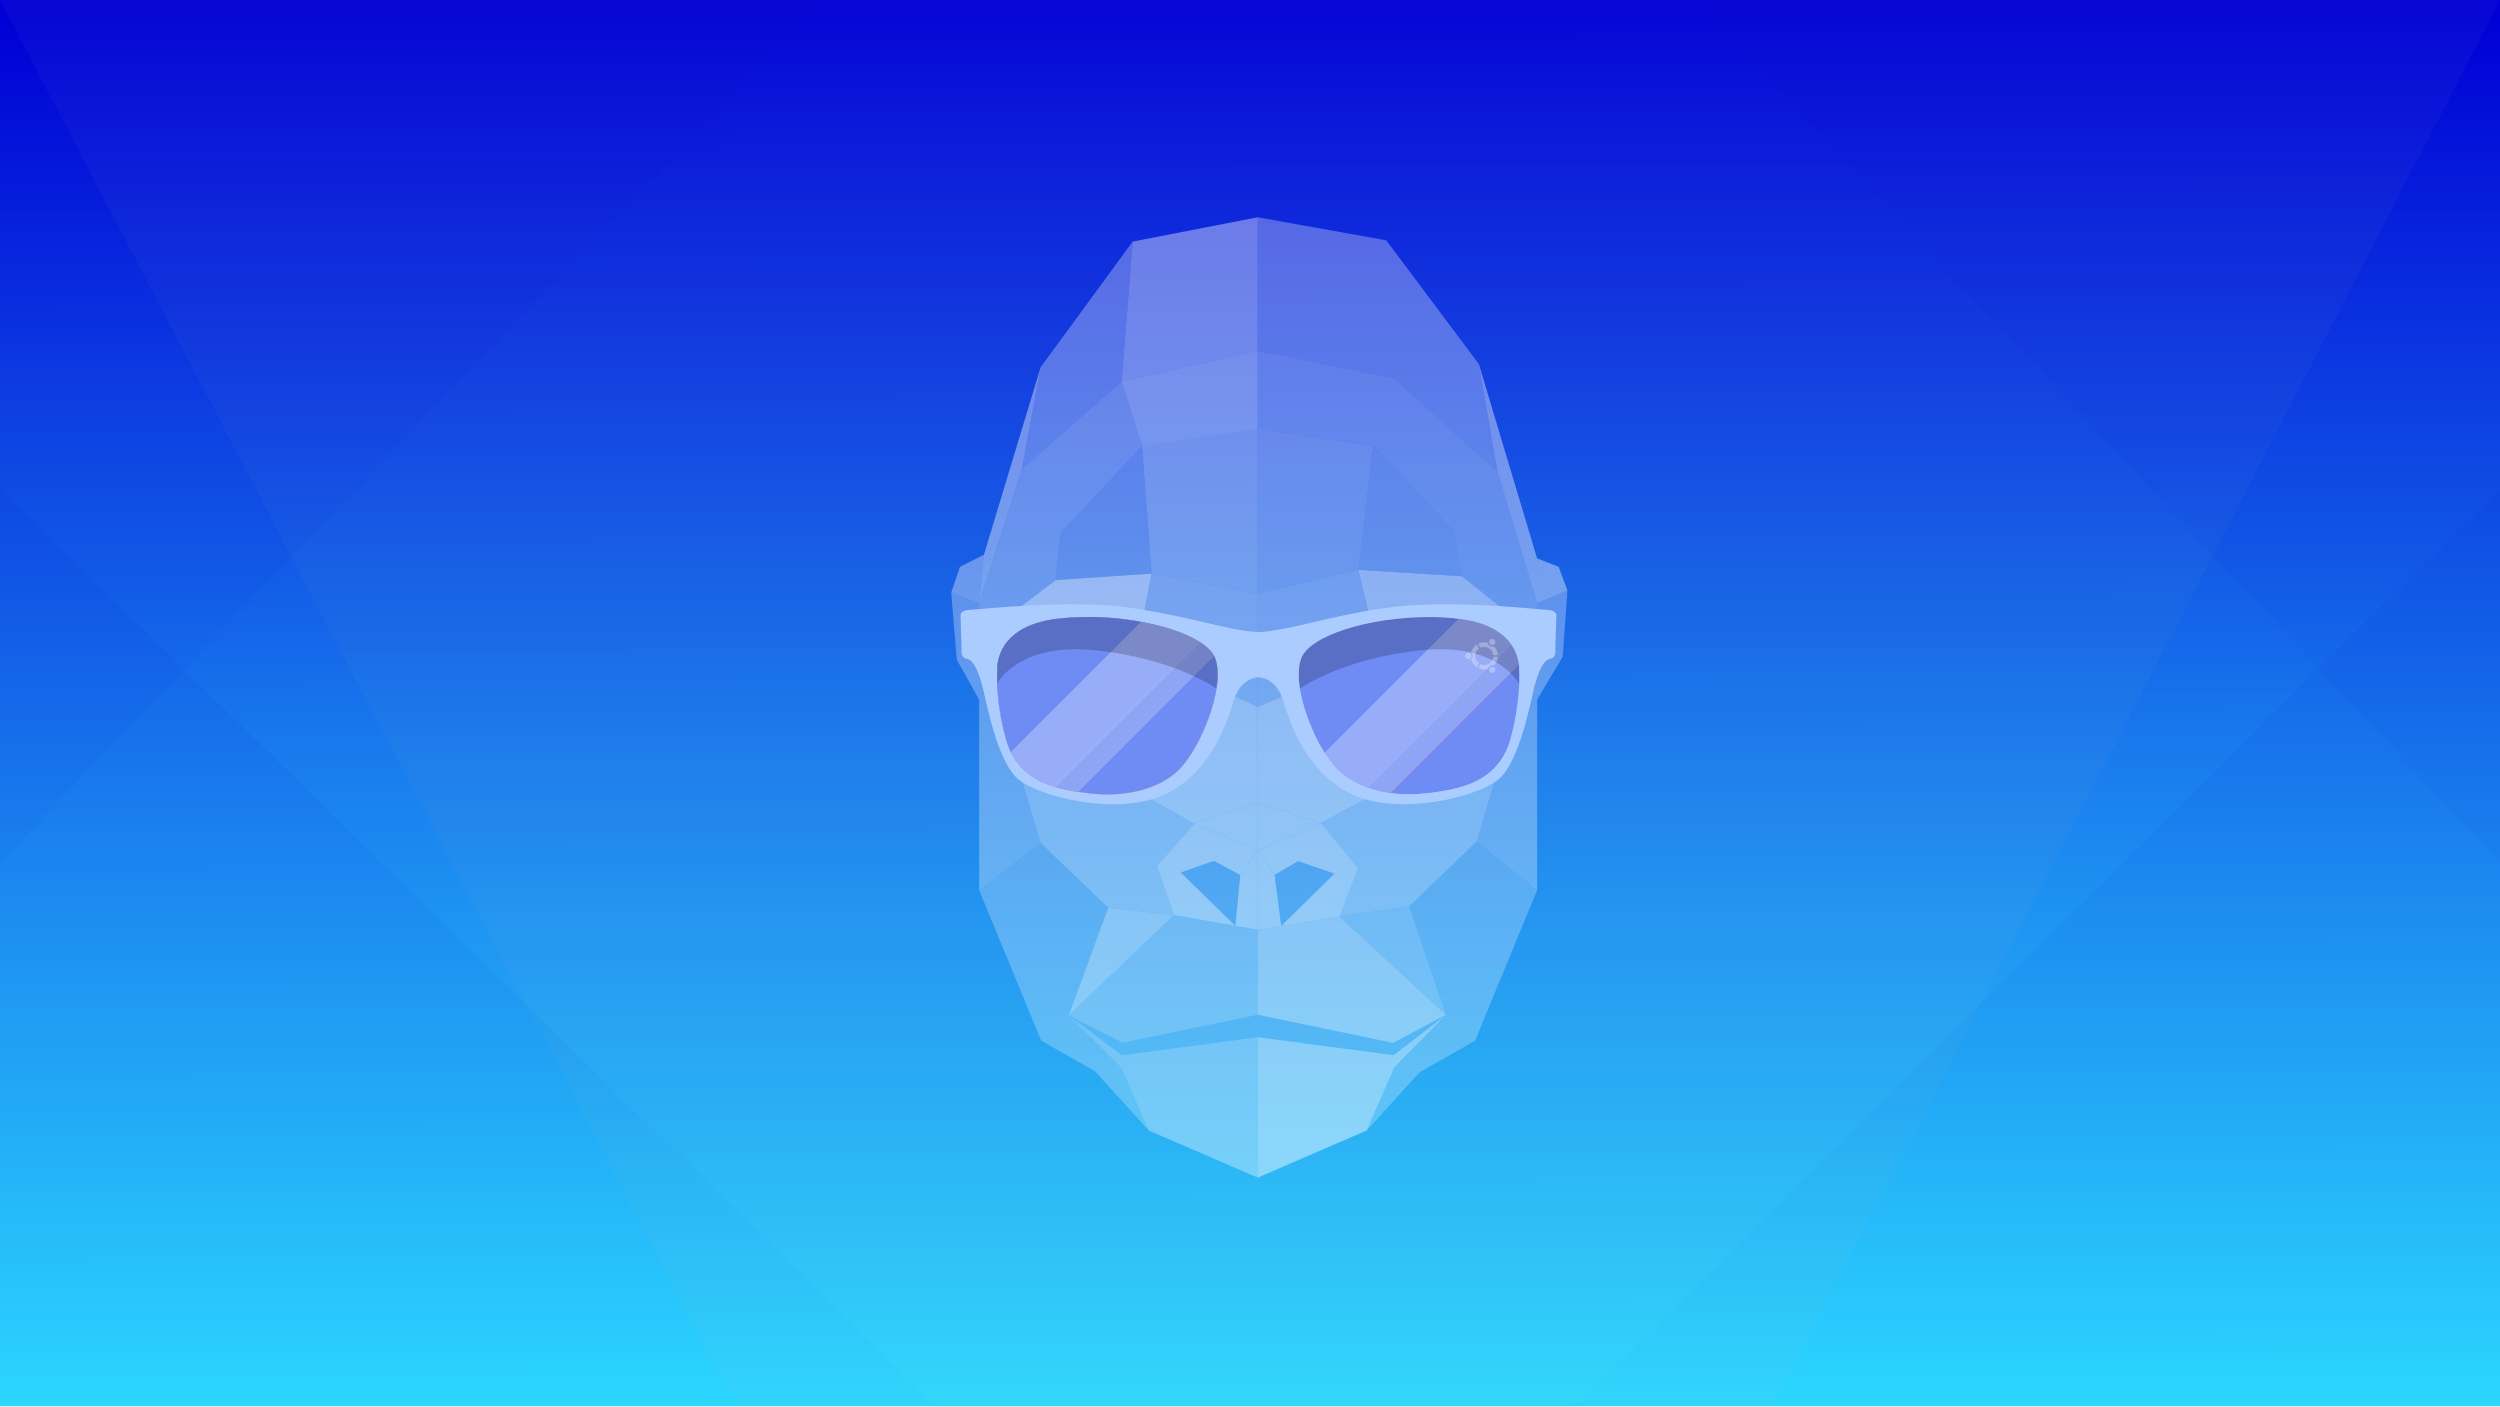
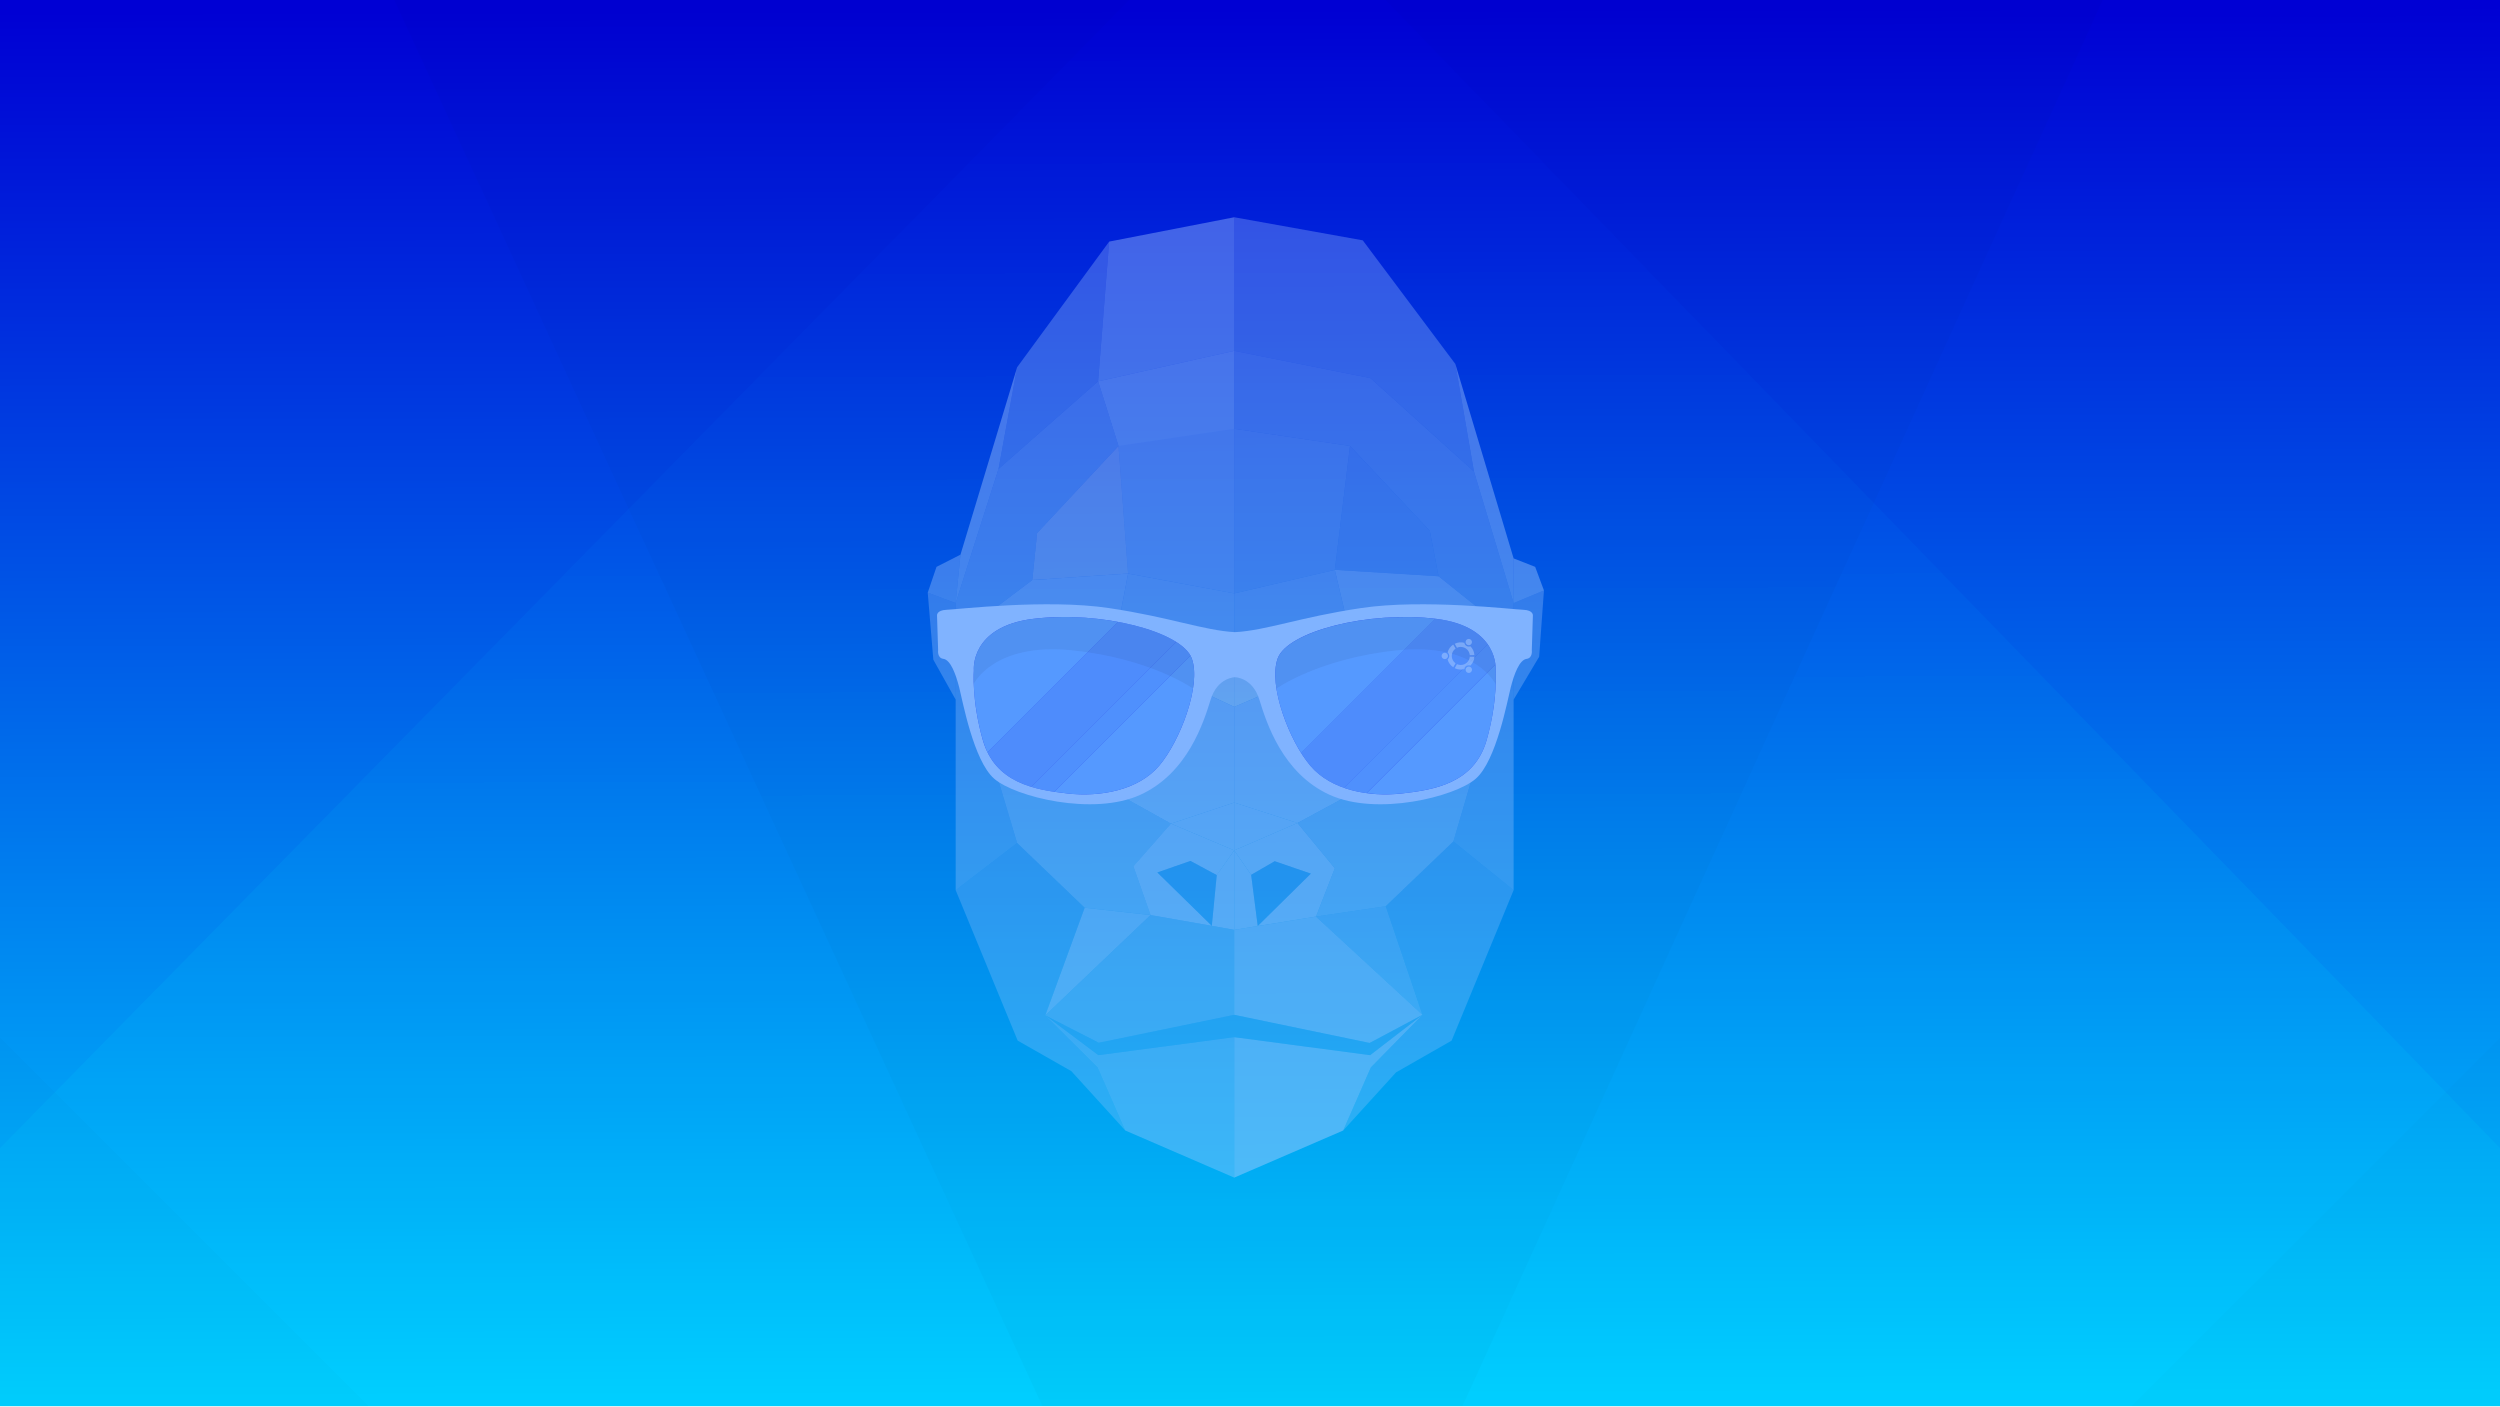
- <svg xmlns="http://www.w3.org/2000/svg" viewBox="0 0 5461.333 3072" version="1.1" id="svg172" width="4096pt" height="2304pt">
+ <svg xmlns="http://www.w3.org/2000/svg" xmlns:xlink="http://www.w3.org/1999/xlink" viewBox="0 0 4096 2304" version="1.1" id="svg172" width="4096" height="2304">
  <defs id="defs11">
    <style id="style2">.cls-1{isolation:isolate;}.cls-2{fill:#4a3043;}.cls-3{fill:#563d4e;}.cls-4{fill:#5f4758;}.cls-5{fill:#85737f;}.cls-6{fill:#a1939d;}.cls-7{fill:#bdb3ba;}.cls-8{fill:#7b6876;}.cls-30,.cls-9{fill:#43273b;}.cls-10{fill:#a36598;}.cls-11{fill:#b684ac;}.cls-12{fill:#4c3245;}.cls-13{fill:#d4b7cf;}.cls-14{fill:#c8a3c1;}.cls-15{fill:#9d5b91;}.cls-16{fill:#97518a;}.cls-17{fill:#ceadc8;}.cls-18{fill:#af7aa6;}.cls-19{fill:#aa9ea7;}.cls-20{fill:#695262;}.cls-21{fill:#914783;}.cls-22{fill:#bc8eb3;}.cls-23{fill:#8e7d89;}.cls-24{fill:#725d6c;}.cls-25{fill:#fff;}.cls-26{fill:url(#linear-gradient);}.cls-27,.cls-28,.cls-29{fill:#e95420;}.cls-27{opacity:0.8;}.cls-28{opacity:0.9;}.cls-30{opacity:0.25;mix-blend-mode:multiply;}</style>
    <linearGradient id="linear-gradient" x1="104.38" y1="370.12" x2="197.92" y2="532.13" gradientUnits="userSpaceOnUse">
      <stop offset="0" stop-color="#43174c" id="stop4" />
      <stop offset="0.48" stop-color="#622671" id="stop6" />
      <stop offset="1" stop-color="#ca4232" id="stop8" />
    </linearGradient>
    <clipPath id="_clipPath_iATqGFxonEViPBnL5ZywIMgvc1yaWggz">
      <rect width="4096" height="2304" id="rect2" x="0" y="0" />
    </clipPath>
-     <linearGradient id="_lgradient_3" x1="0.506" y1="0.009" x2="0.508" y2="1.002" gradientTransform="scale(4096,2304)" gradientUnits="userSpaceOnUse">
+     <linearGradient id="_lgradient_3" x1="0.499" y1="0.002" x2="0.503" y2="1.006" gradientTransform="scale(4096,2304)" gradientUnits="userSpaceOnUse" xlink:href="#linearGradient1204">
      <stop offset="0%" stop-opacity="1" style="stop-color:#0000d4;stop-opacity:1" id="stop7" />
-       <stop offset="100%" stop-opacity="1" style="stop-color:#2ad4ff;stop-opacity:1" id="stop9" />
+       <stop offset="100%" stop-opacity="1" style="stop-color:#00ccff;stop-opacity:1" id="stop9" />
+     </linearGradient>
+     <linearGradient xlink:href="#linearGradient4464-915-415-326-161-611" id="linearGradient4470-926-871-573-654-629" x1="256" y1="375" x2="256" y2="135.281" gradientUnits="userSpaceOnUse" gradientTransform="matrix(3.892565,2.304726,-2.122827,3.585347,8.295183,273.08)" />
+     <linearGradient id="linearGradient4464-915-415-326-161-611">
+       <stop id="stop1381" offset="0" style="stop-color:#f5f5f5;stop-opacity:1;opacity:1" />
+       <stop id="stop1383" offset="1" style="stop-color:#d5f6ff;stop-opacity:1;opacity:1" />
    </linearGradient>
  </defs>
-   <g clip-path="url(#_clipPath_iATqGFxonEViPBnL5ZywIMgvc1yaWggz)" id="g22" style="isolation:isolate" transform="scale(1.333333)">
+   <g clip-path="url(#_clipPath_iATqGFxonEViPBnL5ZywIMgvc1yaWggz)" id="g22" style="isolation:isolate">
    <linearGradient id="linearGradient1204" x1="0.506" y1="0.009" x2="0.508" y2="1.002" gradientTransform="scale(4096,2304)" gradientUnits="userSpaceOnUse">
      <stop offset="0%" stop-opacity="1" style="stop-color:#0000d4;stop-opacity:1" id="stop1200" />
      <stop offset="100%" stop-opacity="1" style="stop-color:#2ad4ff;stop-opacity:1" id="stop1202" />
    </linearGradient>
-     <rect x="0" y="0" width="4096" height="2304" fill="url(#_lgradient_3)" id="rect12" style="fill:url(#_lgradient_3)" />
+     <rect x="0" y="0" width="4096" height="2304" fill="url(#_lgradient_3)" id="rect12" style="fill:url(#_lgradient_3);fill-opacity:1.0" />
    <g opacity="0.04" id="g16">
-       <path d="M 0,0 H 4096 L 2904.178,2304 H 1206.044 Z" fill="#bdbdbd" style="mix-blend-mode:darken" id="path14" />
+       <path d="M 646,0 H 3445 L 2396,2304 h -688 z" fill="#bdbdbd" style="opacity:0.5;mix-blend-mode:darken;fill:#000000" id="path14" />
    </g>
-     <path d="M 0,1413.032 1348.267,0 H 2776.178 L 4096,1413.032 V 2304 H 0 Z" fill="#848484" style="mix-blend-mode:overlay" id="path18" />
-     <path d="M 0,801.28 V 0 H 4096 V 801.28 L 2579.911,2304 H 1533.156 Z" fill="#868686" style="mix-blend-mode:overlay" id="path20" />
+     <path d="M 0,1881 1850,0 h 420 l 1826,1881 v 423 H 0 Z" fill="#848484" style="opacity:0.07;mix-blend-mode:overlay;fill:#ffffff" id="path18" />
  </g>
-   <g id="g1380" transform="matrix(0.7875,0,0,0.7875,652.0305,300.7854)">
+   <g id="g1380" transform="matrix(0.590625,0,0,0.590625,450.5506,225.589)">
    <g id="g1298" transform="matrix(3,0,0,3,1775.754,142.4716)">
      <g class="cls-1" id="g170" transform="translate(5.551514,18.08945)">
        <g id="Layer_1" data-name="Layer 1">
-           <polygon class="cls-2" points="492.16,585.17 547.85,395.51 547.85,630.2 " id="polygon15" style="opacity:0.3;fill:#ffffff" />
-           <polygon class="cls-3" points="492.16,585.17 547.85,630.2 490.52,769.34 439.15,798.68 390.26,852.44 415.83,794.13 463.55,745.48 429.59,645.09 " id="polygon17" style="opacity:0.25;fill:#ffffff" />
-           <polygon class="cls-4" points="493.97,143.68 511.2,243.16 415.49,156.76 289.5,131.51 289.5,7.99 408.36,29.34 " id="polygon19" style="opacity:0.3;fill:#ffffff" />
-           <polygon class="cls-5" points="163.68,159.69 289.5,131.51 289.5,7.99 173.89,30.49 " id="polygon21" style="opacity:0.39;fill:#ffffff" />
-           <polygon class="cls-6" points="71.54,240.79 88.77,146.66 173.89,30.49 163.68,159.69 " id="polygon23" style="opacity:0.3;fill:#ffffff" />
-           <polygon class="cls-5" points="547.85,364.77 547.85,323.44 493.97,143.68 511.2,243.16 " id="polygon25" style="opacity:0.4;fill:#ffffff" />
-           <polygon class="cls-7" points="31.93,364.77 71.54,240.79 88.77,146.66 36.36,320 " id="polygon27" style="opacity:0.4;fill:#ffffff" />
-           <polyline class="cls-7" points="31.93 364.77 31.93 364.77 6.1 355.12 14.22 331.25 36.36 320" id="polyline29" style="opacity:0.35;fill:#ffffff" />
-           <polyline class="cls-8" points="31.93 364.77 6.1 355.12 11.27 417.11 31.93 454.04 31.93 364.77" id="polyline31" style="opacity:0.3;fill:#ffffff" />
-           <polygon class="cls-9" points="547.85,454.04 547.85,364.77 575.9,353.06 571.47,414.36 " id="polygon33" style="opacity:0.3;fill:#ffffff" />
-           <polygon class="cls-5" points="575.9,353.06 547.85,364.77 547.85,323.44 567.78,331.25 " id="polygon35" style="opacity:0.4;fill:#ffffff" />
-           <polygon class="cls-10" points="365.13,654.63 289.5,666.9 289.5,745.48 414.69,771.5 463.55,745.48 " id="polygon37" style="opacity:0.45;fill:#ffffff" />
+           <polygon class="cls-2" points="492.16,585.17 547.85,395.51 547.85,630.2 " id="polygon15" style="opacity:0.3;fill:#aaccff" />
+           <polygon class="cls-3" points="463.55,745.48 429.59,645.09 492.16,585.17 547.85,630.2 490.52,769.34 439.15,798.68 390.26,852.44 415.83,794.13 " id="polygon17" style="opacity:0.25;fill:#aaccff" />
+           <polygon class="cls-4" points="493.97,143.68 511.2,243.16 415.49,156.76 289.5,131.51 289.5,7.99 408.36,29.34 " id="polygon19" style="opacity:0.3;fill:#aaccff" />
+           <polygon class="cls-5" points="289.5,7.99 173.89,30.49 163.68,159.69 289.5,131.51 " id="polygon21" style="opacity:0.39;fill:#aaccff" />
+           <polygon class="cls-6" points="173.89,30.49 163.68,159.69 71.54,240.79 88.77,146.66 " id="polygon23" style="opacity:0.3;fill:#aaccff" />
+           <polygon class="cls-5" points="493.97,143.68 511.2,243.16 547.85,364.77 547.85,323.44 " id="polygon25" style="opacity:0.4;fill:#aaccff" />
+           <polygon class="cls-7" points="88.77,146.66 36.36,320 31.93,364.77 71.54,240.79 " id="polygon27" style="opacity:0.4;fill:#aaccff" />
+           <polyline class="cls-7" points="31.93 364.77 31.93 364.77 6.1 355.12 14.22 331.25 36.36 320" id="polyline29" style="opacity:0.35;fill:#aaccff" />
+           <polyline class="cls-8" points="31.93 364.77 6.1 355.12 11.27 417.11 31.93 454.04 31.93 364.77" id="polyline31" style="opacity:0.3;fill:#aaccff" />
+           <polygon class="cls-9" points="575.9,353.06 571.47,414.36 547.85,454.04 547.85,364.77 " id="polygon33" style="opacity:0.3;fill:#aaccff" />
+           <polygon class="cls-5" points="547.85,323.44 567.78,331.25 575.9,353.06 547.85,364.77 " id="polygon35" style="opacity:0.4;fill:#aaccff" />
+           <polygon class="cls-10" points="289.5,666.9 289.5,745.48 414.69,771.5 463.55,745.48 365.13,654.63 " id="polygon37" style="opacity:0.45;fill:#aaccff" />
          <polyline class="cls-9" points="395.32 388.24 393.59 421.96 449.44 440.53 501.11 429.51 458.54 412.64 395.32 388.24" id="polyline39" />
          <polyline class="cls-10" points="289.5 416.19 289.5 460.73 332.25 442.37 289.5 416.19" id="polyline41" style="opacity:0.38;fill:#ffffff" />
          <polyline class="cls-11" points="289.5 416.19 250.65 442.6 289.5 460.73 289.5 416.19" id="polyline43" style="opacity:0.38;fill:#ffffff" />
-           <polygon class="cls-11" points="124.19,509.18 148.94,470.84 131.57,439.61 78.43,429.05 " id="polygon45" />
-           <polygon class="cls-12" points="148.94,470.84 234.17,474.62 250.65,442.6 187.67,422.19 131.57,439.61 " id="polygon47" />
-           <polygon class="cls-12" points="341.56,476.86 430.5,471.7 449.44,440.53 393.59,421.96 332.25,442.37 " id="polygon49" />
-           <polygon class="cls-13" points="430.5,471.7 453.25,511.24 501.48,429.51 449.51,440.37 " id="polygon51" />
-           <polyline class="cls-9" points="249.01 603.16 218.38 613.84 268.78 663.2 273.37 616.21 249.01 603.16" id="polyline53" style="opacity:0.2;fill:#ffffff" />
-           <polyline class="cls-14" points="151.18 646.47 114.77 745.99 212.14 653.25 151.18 646.47" id="polyline55" style="opacity:0.45;fill:#ffffff" />
-           <polyline class="cls-15" points="429.59 645.09 365.13 654.63 463.54 745.48 429.59 645.09" id="polyline57" style="opacity:0.35;fill:#ffffff" />
-           <polygon class="cls-11" points="114.77,745.99 163.18,794.13 188.75,852.44 289.5,896.01 289.5,766.14 163.85,782.78 " id="polygon59" style="opacity:0.35;fill:#ffffff" />
-           <polygon class="cls-16" points="463.55,745.48 415.83,794.13 390.26,852.44 289.5,896.01 289.5,766.14 415.16,782.78 " id="polygon61" style="opacity:0.45;fill:#ffffff" />
-           <polygon class="cls-14" points="230.96,568.68 289.5,549.21 289.5,593.43 " id="polygon63" style="opacity:0.5;fill:#ffffff" />
-           <polygon class="cls-17" points="289.5,549.21 289.5,460.73 250.65,442.6 234.17,474.62 148.94,470.84 124.19,509.18 230.96,568.68 " id="polygon65" style="opacity:0.5;fill:#ffffff" />
-           <polygon class="cls-18" points="347.99,568.1 453.25,511.24 430.5,471.7 341.56,476.86 332.25,442.37 289.5,460.73 289.5,549.21 " id="polygon67" style="opacity:0.5;fill:#ffffff" />
-           <polygon class="cls-11" points="347.99,568.1 289.5,549.21 289.5,593.43 " id="polygon69" style="opacity:0.5;fill:#ffffff" />
-           <polygon class="cls-14" points="212.14,653.25 268.78,663.2 218.38,613.84 249.01,603.16 273.37,616.25 289.5,593.43 230.96,568.68 196.26,608.21 " id="polygon71" style="opacity:0.5;fill:#ffffff" />
-           <polygon class="cls-15" points="311.24,663.37 305.14,616.03 289.5,593.43 289.5,666.9 " id="polygon73" style="opacity:0.5;fill:#ffffff" />
-           <polygon class="cls-11" points="326.92,603.43 360.38,614.91 311.24,663.37 365.13,654.63 382.52,609.97 347.99,568.1 289.5,593.43 305.14,616.03 " id="polygon75" style="opacity:0.5;fill:#ffffff" />
-           <polygon class="cls-9" points="164.24,771.29 114.77,745.99 163.85,782.78 289.5,766.14 415.16,782.78 463.55,745.48 414.69,771.5 289.5,745.48 " id="polygon77" style="opacity:0.2;fill:#ffffff;fill-opacity:1" />
-           <polygon class="cls-10" points="395.32,388.24 289.5,416.19 289.5,355.81 382.52,334.02 " id="polygon79" style="opacity:0.38;fill:#ffffff" />
-           <polygon class="cls-11" points="181.76,387.78 289.5,416.19 289.5,355.81 191.36,337.46 " id="polygon81" style="opacity:0.4;fill:#ffffff" />
-           <polygon class="cls-5" points="191.36,337.46 289.5,355.81 289.5,203.6 289.5,131.51 163.68,159.69 182.5,219.44 " id="polygon83" style="opacity:0.39;fill:#ffffff" />
-           <polygon class="cls-6" points="102.79,343.42 191.36,337.46 182.5,219.44 107.22,300.02 " id="polygon85" style="opacity:0.3;fill:#ffffff" />
-           <polygon class="cls-17" points="78.43,429.05 119.77,411.96 181.76,387.78 191.36,337.46 102.79,343.42 31.93,396.91 " id="polygon87" style="opacity:0.55;fill:#ffffff" />
-           <polygon class="cls-19" points="107.22,300.02 182.5,219.44 163.68,159.69 71.54,240.79 31.93,364.77 31.93,396.91 102.79,343.42 " id="polygon89" style="opacity:0.35;fill:#ffffff" />
-           <polygon class="cls-20" points="382.52,334.02 396.55,219.44 289.5,203.6 289.5,355.81 " id="polygon91" style="opacity:0.35;fill:#ffffff" />
-           <polygon class="cls-21" points="395.32,388.24 458.55,412.64 501.48,429.51 547.85,395.51 478.47,339.97 382.52,334.02 " id="polygon93" style="opacity:0.5;fill:#ffffff" />
-           <polygon class="cls-20" points="547.85,364.77 511.2,243.16 415.49,156.76 289.5,131.51 289.5,203.6 396.55,219.44 470.35,297.96 478.47,339.97 547.85,395.51 " id="polygon95" style="opacity:0.33;fill:#ffffff" />
-           <polygon class="cls-4" points="382.52,334.02 478.47,339.97 470.35,297.96 396.55,219.44 " id="polygon97" style="opacity:0.31;fill:#ffffff" />
-           <path class="cls-22" d="m 231,568.68 -106.77,-59.5 -45.79,-80.12 -46.51,-32.15 56.8,189.68 62.45,59.88 61,6.78 -15.88,-45 z m -128.17,-51 z" id="path99" style="opacity:0.4;fill:#ffffff;stroke:none;stroke-opacity:1" />
-           <polygon class="cls-9" points="311.24,663.37 305.14,616.03 326.92,603.43 360.38,614.91 " id="polygon101" style="opacity:0.2;fill:#ffffff" />
-           <polygon class="cls-22" points="268.78,663.2 212.14,653.25 114.77,745.99 164.24,771.29 289.5,745.48 289.5,666.9 " id="polygon103" style="opacity:0.34;fill:#ffffff" />
-           <polygon class="cls-11" points="268.78,663.2 273.37,616.21 289.5,593.43 289.5,666.9 " id="polygon105" style="opacity:0.5;fill:#ffffff" />
+           <polygon class="cls-11" points="131.57,439.61 78.43,429.05 124.19,509.18 148.94,470.84 " id="polygon45" />
+           <polygon class="cls-12" points="234.17,474.62 250.65,442.6 187.67,422.19 131.57,439.61 148.94,470.84 " id="polygon47" />
+           <polygon class="cls-12" points="430.5,471.7 449.44,440.53 393.59,421.96 332.25,442.37 341.56,476.86 " id="polygon49" />
+           <polygon class="cls-13" points="501.48,429.51 449.51,440.37 430.5,471.7 453.25,511.24 " id="polygon51" />
+           <polyline class="cls-9" points="249.01 603.16 218.38 613.84 268.78 663.2 273.37 616.21 249.01 603.16" id="polyline53" style="opacity:0.2;fill:#aaccff" />
+           <polyline class="cls-14" points="151.18 646.47 114.77 745.99 212.14 653.25 151.18 646.47" id="polyline55" style="opacity:0.45;fill:#aaccff" />
+           <polyline class="cls-15" points="429.59 645.09 365.13 654.63 463.54 745.48 429.59 645.09" id="polyline57" style="opacity:0.35;fill:#aaccff" />
+           <polygon class="cls-11" points="114.77,745.99 163.18,794.13 188.75,852.44 289.5,896.01 289.5,766.14 163.85,782.78 " id="polygon59" style="opacity:0.35;fill:#aaccff" />
+           <polygon class="cls-16" points="463.55,745.48 415.83,794.13 390.26,852.44 289.5,896.01 289.5,766.14 415.16,782.78 " id="polygon61" style="opacity:0.45;fill:#aaccff" />
+           <polygon class="cls-14" points="230.96,568.68 289.5,549.21 289.5,593.43 " id="polygon63" style="opacity:0.5;fill:#aaccff" />
+           <polygon class="cls-17" points="230.96,568.68 289.5,549.21 289.5,460.73 250.65,442.6 234.17,474.62 148.94,470.84 124.19,509.18 " id="polygon65" style="opacity:0.5;fill:#aaccff" />
+           <polygon class="cls-18" points="289.5,549.21 347.99,568.1 453.25,511.24 430.5,471.7 341.56,476.86 332.25,442.37 289.5,460.73 " id="polygon67" style="opacity:0.5;fill:#aaccff" />
+           <polygon class="cls-11" points="347.99,568.1 289.5,549.21 289.5,593.43 " id="polygon69" style="opacity:0.5;fill:#aaccff" />
+           <polygon class="cls-14" points="230.96,568.68 196.26,608.21 212.14,653.25 268.78,663.2 218.38,613.84 249.01,603.16 273.37,616.25 289.5,593.43 " id="polygon71" style="opacity:0.5;fill:#aaccff" />
+           <polygon class="cls-15" points="289.5,593.43 289.5,666.9 311.24,663.37 305.14,616.03 " id="polygon73" style="opacity:0.5;fill:#aaccff" />
+           <polygon class="cls-11" points="289.5,593.43 305.14,616.03 326.92,603.43 360.38,614.91 311.24,663.37 365.13,654.63 382.52,609.97 347.99,568.1 " id="polygon75" style="opacity:0.5;fill:#aaccff" />
+           <polygon class="cls-9" points="414.69,771.5 289.5,745.48 164.24,771.29 114.77,745.99 163.85,782.78 289.5,766.14 415.16,782.78 463.55,745.48 " id="polygon77" style="opacity:0.2;fill:#aaccff;fill-opacity:1" />
+           <polygon class="cls-10" points="289.5,355.81 382.52,334.02 395.32,388.24 289.5,416.19 " id="polygon79" style="opacity:0.38;fill:#aaccff" />
+           <polygon class="cls-11" points="289.5,355.81 191.36,337.46 181.76,387.78 289.5,416.19 " id="polygon81" style="opacity:0.4;fill:#aaccff" />
+           <polygon class="cls-5" points="191.36,337.46 289.5,355.81 289.5,203.6 289.5,131.51 163.68,159.69 182.5,219.44 " id="polygon83" style="opacity:0.39;fill:#aaccff" />
+           <polygon class="cls-6" points="182.5,219.44 107.22,300.02 102.79,343.42 191.36,337.46 " id="polygon85" style="opacity:0.3;fill:#ffffff" />
+           <polygon class="cls-17" points="78.43,429.05 119.77,411.96 181.76,387.78 191.36,337.46 102.79,343.42 31.93,396.91 " id="polygon87" style="opacity:0.43;fill:#aaccff" />
+           <polygon class="cls-19" points="102.79,343.42 107.22,300.02 182.5,219.44 163.68,159.69 71.54,240.79 31.93,364.77 31.93,396.91 " id="polygon89" style="opacity:0.35;fill:#aaccff" />
+           <polygon class="cls-20" points="289.5,203.6 289.5,355.81 382.52,334.02 396.55,219.44 " id="polygon91" style="opacity:0.35;fill:#aaccff" />
+           <polygon class="cls-21" points="395.32,388.24 458.55,412.64 501.48,429.51 547.85,395.51 478.47,339.97 382.52,334.02 " id="polygon93" style="opacity:0.43;fill:#aaccff" />
+           <polygon class="cls-20" points="470.35,297.96 478.47,339.97 547.85,395.51 547.85,364.77 511.2,243.16 415.49,156.76 289.5,131.51 289.5,203.6 396.55,219.44 " id="polygon95" style="opacity:0.33;fill:#aaccff" />
+           <polygon class="cls-4" points="470.35,297.96 396.55,219.44 382.52,334.02 478.47,339.97 " id="polygon97" style="opacity:0.31;fill:#aaccff" />
+           <path class="cls-22" d="m 231,568.68 -106.77,-59.5 -45.79,-80.12 -46.51,-32.15 56.8,189.68 62.45,59.88 61,6.78 -15.88,-45 z m -128.17,-51 z" id="path99" style="opacity:0.4;fill:#aaccff;stroke:none;stroke-opacity:1" />
+           <polygon class="cls-9" points="326.92,603.43 360.38,614.91 311.24,663.37 305.14,616.03 " id="polygon101" style="opacity:0.2;fill:#aaccff" />
+           <polygon class="cls-22" points="268.78,663.2 212.14,653.25 114.77,745.99 164.24,771.29 289.5,745.48 289.5,666.9 " id="polygon103" style="opacity:0.34;fill:#aaccff" />
+           <polygon class="cls-11" points="289.5,593.43 289.5,666.9 268.78,663.2 273.37,616.21 " id="polygon105" style="opacity:0.5;fill:#aaccff" />
          <polyline class="cls-9" points="289.5 416.19 395.32 388.24 393.59 421.96 332.25 442.37 289.5 416.19" id="polyline107" style="opacity:0.5;fill:#ffffff" />
-           <polygon class="cls-9" points="187.67,422.19 250.65,442.6 289.5,416.19 181.76,387.78 " id="polygon109" style="opacity:0.5;fill:#ffffff" />
-           <polygon class="cls-9" points="131.57,439.61 187.67,422.19 181.76,387.78 119.77,411.96 78.44,429.06 " id="polygon111" />
-           <polygon class="cls-23" points="88.73,586.59 31.93,396.91 31.94,630.2 " id="polygon113" style="opacity:0.3;fill:#ffffff" />
-           <polygon class="cls-8" points="151.18,646.47 88.73,586.59 31.94,630.2 89.27,769.34 138.89,797.58 188.75,852.44 163.18,794.13 114.77,745.99 " id="polygon115" style="opacity:0.25;fill:#ffffff" />
-           <polygon class="cls-24" points="163.68,159.69 182.5,219.44 289.5,203.6 289.5,131.51 " id="polygon117" style="opacity:0.05;fill:#ffffff" />
-           <polygon class="cls-10" points="347.99,568.1 382.52,609.97 365.13,654.63 429.59,645.09 492.16,585.17 547.85,395.51 501.48,429.51 453.25,511.24 " id="polygon119" style="opacity:0.4;fill:#ffffff" />
-           <path class="cls-25" d="m 15.704,408.32 -1,-31.89 c 0,0 -0.83,-5.15 9,-5.48 9.83,-0.33 92.36,-10.13 149.54,-1.64 57.18,8.49 87.44,20.69 117.18,22.36 v 41.61 c 0,0 -16.32,0 -22.73,20.75 -6.41,20.75 -21.17,67.97 -64.94,87.97 -43.77,20 -115.86,1.85 -135.11,-14.76 -19.25,-16.61 -29.43,-72.83 -32.45,-84.53 -3.02,-11.7 -7.84,-25.52 -14.72,-26.42 -5.78,-0.75 -4.77,-7.97 -4.77,-7.97 z" id="path121" style="opacity:1;fill:#aaccff;fill-opacity:1" />
-           <path class="cls-26" d="m 48.73,426.86 c 0,0 -3.77,-40.38 55.1,-47.55 62.55,-7.62 137.37,11.7 146.42,36.61 9.05,24.91 -10.94,76.61 -30.19,99.25 -19.25,22.64 -54.34,29.06 -84.53,25.66 -30.19,-3.4 -67.08,-9.5 -78.53,-49.44 -10.53,-36.98 -8.27,-64.53 -8.27,-64.53 z" id="path123" style="fill:url(#linear-gradient)" />
-           <path class="cls-25" d="m 48.73,426.86 c 0,0 -3.77,-40.38 55.1,-47.55 62.55,-7.62 137.37,11.7 146.42,36.61 9.05,24.91 -10.94,76.61 -30.19,99.25 -19.25,22.64 -54.34,29.06 -84.53,25.66 -30.19,-3.4 -67.08,-9.5 -78.53,-49.44 -10.53,-36.98 -8.27,-64.53 -8.27,-64.53 z" id="path125" />
-           <path class="cls-27" d="M 182,382.13 61.38,502.72 c 8.77,17.86 23.91,26.9 40.47,31.94 l 134,-134 C 223.24,392.73 204,386.19 182,382.13 Z" id="path127" style="opacity:0.5;fill:#315bef;fill-opacity:1" />
-           <path class="cls-28" d="m 249.05,413.31 c -2.48,-4.46 -7,-8.7 -13.2,-12.61 l -134,134 a 147.86,147.86 0 0 0 21.22,4.57 z" id="path129" style="opacity:0.55;fill:#315bef;fill-opacity:1" />
+           <polygon class="cls-9" points="289.5,416.19 181.76,387.78 187.67,422.19 250.65,442.6 " id="polygon109" style="opacity:0.5;fill:#ffffff" />
+           <polygon class="cls-9" points="187.67,422.19 181.76,387.78 119.77,411.96 78.44,429.06 131.57,439.61 " id="polygon111" />
+           <polygon class="cls-23" points="88.73,586.59 31.93,396.91 31.94,630.2 " id="polygon113" style="opacity:0.3;fill:#aaccff" />
+           <polygon class="cls-8" points="163.18,794.13 114.77,745.99 151.18,646.47 88.73,586.59 31.94,630.2 89.27,769.34 138.89,797.58 188.75,852.44 " id="polygon115" style="opacity:0.25;fill:#aaccff" />
+           <polygon class="cls-24" points="289.5,203.6 289.5,131.51 163.68,159.69 182.5,219.44 " id="polygon117" style="opacity:0.05;fill:#aaccff" />
+           <polygon class="cls-10" points="501.48,429.51 453.25,511.24 347.99,568.1 382.52,609.97 365.13,654.63 429.59,645.09 492.16,585.17 547.85,395.51 " id="polygon119" style="opacity:0.4;fill:#aaccff" />
+           <path class="cls-25" d="m 15.704,408.32 -1,-31.89 c 0,0 -0.83,-5.15 9,-5.48 9.83,-0.33 92.36,-10.13 149.54,-1.64 57.18,8.49 87.44,20.69 117.18,22.36 v 41.61 c 0,0 -16.32,0 -22.73,20.75 -6.41,20.75 -21.17,67.97 -64.94,87.97 -43.77,20 -115.86,1.85 -135.11,-14.76 -19.25,-16.61 -29.43,-72.83 -32.45,-84.53 -3.02,-11.7 -7.84,-25.52 -14.72,-26.42 -5.78,-0.75 -4.77,-7.97 -4.77,-7.97 z" id="path121" style="opacity:1;fill:#80b3ff;fill-opacity:1" />
          <path class="cls-27" d="m 235.82,400.68 -134,134 v 0 z" id="path131" />
-           <path class="cls-28" d="m 235.82,400.68 -134,134 v 0 z" id="path133" style="fill:#315bef;fill-opacity:1" />
-           <path class="cls-29" d="M 123.14,539.24 249.06,413.32 v 0 L 123.11,539.24 Z" id="path135" />
-           <path class="cls-28" d="M 123.14,539.24 249.06,413.32 v 0 L 123.11,539.24 Z" id="path137" />
-           <path class="cls-29" d="m 250.25,415.92 a 17.75,17.75 0 0 0 -1.19,-2.6 L 123.14,539.24 c 4.2,0.63 8.35,1.14 12.39,1.59 a 130.23,130.23 0 0 0 40,-1.58 c 17.42,-3.55 33.54,-11.18 44.51,-24.08 8.94,-10.51 18,-27.29 24.31,-44.74 7.26,-20.13 10.76,-41.17 5.9,-54.51 z" id="path139" style="opacity:0.7;fill:#315bef;fill-opacity:1" />
-           <path class="cls-29" d="m 160.6,379.08 -1.32,-0.13 -2.78,-0.26 a 256,256 0 0 0 -52.67,0.62 c -58.87,7.17 -55.1,47.55 -55.1,47.55 0,0 -1.84,22.45 5.57,54 0.19,0.81 0.39,1.63 0.6,2.45 0.09,0.39 0.18,0.77 0.28,1.17 q 0.85,3.39 1.86,6.89 a 66.75,66.75 0 0 0 4.34,11.33 L 182,382.13 c -6.92,-1.27 -14.09,-2.3 -21.4,-3.05 z" id="path141" style="opacity:0.7;fill:#315bef;fill-opacity:1" />
-           <path class="cls-30" d="m 48.62,439.5 -0.08,-7.43 c 0,-3.36 0.19,-5.21 0.19,-5.21 0,0 -3.77,-40.38 55.1,-47.55 62.55,-7.62 137.37,11.7 146.42,36.61 2.7,7.4 2.81,17.18 1.14,27.86 v 0 c 0,0 -39.39,-27.98 -111.89,-35.39 C 67,400.98 48.62,439.5 48.62,439.5 Z" id="path143" />
-           <path class="cls-25" d="m 564.66,408.32 1,-31.89 c 0,0 0.83,-5.15 -9,-5.48 -9.83,-0.33 -92.37,-10.13 -149.54,-1.64 C 349.95,377.8 319.69,390 290,391.67 v 41.61 c 0,0 16.33,0 22.74,20.75 6.41,20.75 21.1,67.97 64.88,87.97 43.78,20 115.86,1.89 135.1,-14.72 19.24,-16.61 29.44,-72.83 32.46,-84.53 3.02,-11.7 7.84,-25.52 14.72,-26.42 5.78,-0.79 4.76,-8.01 4.76,-8.01 z" id="path145" style="opacity:1;fill:#aaccff" />
-           <path class="cls-25" d="m 531.22,426.86 c 0,0 3.77,-40.38 -55.1,-47.55 -62.55,-7.62 -137.37,11.7 -146.43,36.61 -9.06,24.91 10.95,76.61 30.19,99.25 19.24,22.64 54.35,29.06 84.54,25.66 30.19,-3.4 67.08,-9.5 78.49,-49.44 10.57,-36.98 8.31,-64.53 8.31,-64.53 z" id="path147" />
-           <path class="cls-27" d="m 476.12,379.31 -0.65,-0.07 -124.1,124.1 a 102.37,102.37 0 0 0 8.51,11.83 c 8.1,9.52 19,16.16 31.15,20.42 L 523.83,402.8 c -7.11,-10.09 -20.92,-20.23 -47.71,-23.49 z" id="path149" style="opacity:0.5;fill:#315bef;fill-opacity:1" />
-           <path class="cls-28" d="M 531,421.34 A 40.84,40.84 0 0 0 523.83,402.8 L 391,535.59 a 106,106 0 0 0 20.79,4.92 z" id="path151" style="opacity:0.55;fill:#315bef;fill-opacity:1" />
+           <path class="cls-25" d="m 564.66,408.32 1,-31.89 c 0,0 0.83,-5.15 -9,-5.48 -9.83,-0.33 -92.37,-10.13 -149.54,-1.64 C 349.95,377.8 319.69,390 290,391.67 v 41.61 c 0,0 16.33,0 22.74,20.75 6.41,20.75 21.1,67.97 64.88,87.97 43.78,20 115.86,1.89 135.1,-14.72 19.24,-16.61 29.44,-72.83 32.46,-84.53 3.02,-11.7 7.84,-25.52 14.72,-26.42 5.78,-0.79 4.76,-8.01 4.76,-8.01 z" id="path145" style="opacity:1;fill:#80b3ff" />
          <polygon class="cls-27" points="391.04,535.59 523.83,402.8 391.03,535.59 " id="polygon153" />
-           <polygon class="cls-28" points="391.04,535.59 523.83,402.8 391.03,535.59 " id="polygon155" />
-           <path class="cls-29" d="m 412,540.53 119,-119 c 0,-0.05 0,-0.09 0,-0.14 L 411.83,540.51 Z" id="path157" />
-           <path class="cls-28" d="m 412,540.53 119,-119 c 0,-0.05 0,-0.09 0,-0.14 L 411.83,540.51 Z" id="path159" />
-           <path class="cls-29" d="m 531.22,426.86 a 28.54,28.54 0 0 0 -0.2,-5.38 l -119,119 a 133.1,133.1 0 0 0 32.45,0.3 238.8,238.8 0 0 0 23.79,-3.63 c 23.5,-5.06 46.19,-16 54.7,-45.81 1.18,-4.11 2.19,-8.1 3.07,-12 6.97,-30.71 5.19,-52.48 5.19,-52.48 z" id="path161" style="opacity:0.7;fill:#315bef;fill-opacity:1" />
-           <path class="cls-29" d="m 452.6,377.68 h -1.43 q -1.77,0 -3.54,0 c -54.87,-0.06 -110.23,17.09 -117.94,38.29 -6,16.42 0.7,44.5 11.45,68.21 0.37,0.82 0.75,1.63 1.13,2.43 l 0.46,1 a 160,160 0 0 0 8.64,15.79 l 124.1,-124.1 c -7.47,-0.95 -15.16,-1.46 -22.87,-1.62 z" id="path163" style="opacity:0.7;fill:#315bef;fill-opacity:1" />
-           <path class="cls-30" d="m 531.32,439.88 0.09,-7.81 c 0,-3.36 -0.19,-5.21 -0.19,-5.21 0,0 3.77,-40.38 -55.1,-47.55 -62.55,-7.62 -137.37,11.7 -146.43,36.61 -2.69,7.4 -2.8,17.18 -1.14,27.86 v 0 c 0,0 39.45,-28 111.9,-35.39 72.45,-7.39 90.87,31.49 90.87,31.49 z" id="path165" />
-           <path class="cls-25" d="m 487.15,413.6 a 2.94,2.94 0 1 1 -2.93,-2.93 2.93,2.93 0 0 1 2.93,2.93 z m 16.69,14.26 a 2.94,2.94 0 1 0 1.08,-4 2.94,2.94 0 0 0 -1.08,4 z m 5.07,-25.58 a 2.93,2.93 0 1 0 -4,1.07 2.93,2.93 0 0 0 4,-1.07 z m -9.91,3 a 8.37,8.37 0 0 1 8.33,7.62 l 4.25,-0.07 a 12.58,12.58 0 0 0 -3.71,-8.14 4.11,4.11 0 0 1 -5.57,-3.2 12.59,12.59 0 0 0 -8.89,0.87 l 2.06,3.71 a 8.3,8.3 0 0 1 3.53,-0.84 z m -8.37,8.37 a 8.34,8.34 0 0 1 3.55,-6.84 L 492,403.12 a 12.63,12.63 0 0 0 -5.2,7.26 4.14,4.14 0 0 1 0,6.44 12.6,12.6 0 0 0 5.2,7.28 l 2.18,-3.64 a 8.4,8.4 0 0 1 -3.55,-6.86 z M 499,422 a 8.67,8.67 0 0 1 -3.53,-0.77 l -2.06,3.7 a 12.5,12.5 0 0 0 5.59,1.27 12.87,12.87 0 0 0 3.3,-0.43 4.12,4.12 0 0 1 5.57,-3.21 12.54,12.54 0 0 0 3.71,-8.14 l -4.25,-0.06 A 8.36,8.36 0 0 1 499,422 Z" id="path167" style="opacity:0.3" />
        </g>
      </g>
    </g>
  </g>
+   <path d="m 0,2304 v -604 l 604,604 v 0 z" fill="#bdbdbd" style="opacity:0.015;isolation:isolate;mix-blend-mode:normal;fill:#000000" id="path14-3" />
+   <path d="m 4096,2304 v -604 l -604,604 v 0 z" fill="#bdbdbd" style="opacity:0.015;isolation:isolate;mix-blend-mode:normal;fill:#000000" id="path14-3-6" />
+   <path class="cls-25" d="m 2450.447,1098.131 c 0,0 6.68,-71.548 -97.63,-84.253 -110.831,-13.502 -243.402,20.731 -259.456,64.868 -16.053,44.137 19.402,135.743 53.493,175.859 34.091,40.115 96.301,51.491 149.794,45.466 53.493,-6.024 118.857,-16.833 139.075,-87.602 18.729,-65.524 14.724,-114.339 14.724,-114.339 z" id="path147" style="fill:#315bef;stroke-width:1.772;fill-opacity:1" />
+   <path class="cls-27" d="m 2352.817,1013.878 -1.152,-0.124 -219.89,219.89 a 181.387,181.387 0 0 0 15.079,20.961 c 14.352,16.868 33.666,28.634 55.194,36.182 l 235.305,-235.287 c -12.598,-17.878 -37.068,-35.845 -84.536,-41.621 z" id="path149" style="opacity:0.8;fill:#5599ff;fill-opacity:1;stroke-width:1.772" />
+   <path class="cls-28" d="m 2450.057,1088.35 a 72.363,72.363 0 0 0 -12.704,-32.851 l -235.358,235.287 a 187.819,187.819 0 0 0 36.837,8.718 z" id="path151" style="opacity:0.85;fill:#5599ff;fill-opacity:1;stroke-width:1.772" />
+   <path class="cls-29" d="m 2450.447,1098.131 a 50.569,50.569 0 0 0 -0.354,-9.533 l -210.853,210.853 a 235.837,235.837 0 0 0 57.497,0.532 423.124,423.124 0 0 0 42.153,-6.432 c 41.639,-8.966 81.843,-28.35 96.922,-81.17 2.091,-7.282 3.88,-14.352 5.44,-21.262 12.35,-54.414 9.196,-92.988 9.196,-92.988 z" id="path161" style="opacity:1;fill:#5599ff;fill-opacity:1;stroke-width:1.772" />
+   <path class="cls-29" d="m 2311.142,1010.99 h -2.534 q -3.136,0 -6.272,0 c -97.223,-0.106 -195.314,30.281 -208.975,67.845 -10.631,29.094 1.24,78.848 20.288,120.86 0.656,1.453 1.329,2.888 2.002,4.306 l 0.815,1.772 a 283.5,283.5 0 0 0 15.309,27.978 l 219.89,-219.89 c -13.236,-1.683 -26.862,-2.587 -40.523,-2.87 z" id="path163" style="opacity:1;fill:#5599ff;fill-opacity:1;stroke-width:1.772" />
+   <path class="cls-30" d="m 2450.624,1121.201 0.159,-13.838 c 0,-5.954 -0.337,-9.232 -0.337,-9.232 0,0 6.68,-71.548 -97.63,-84.253 -110.831,-13.502 -243.403,20.731 -259.456,64.868 -4.766,13.112 -4.961,30.441 -2.02,49.364 v 0 c 0,0 69.9,-49.612 198.273,-62.707 128.372,-13.094 161.01,55.796 161.01,55.796 z" id="path165" style="opacity:0.07;mix-blend-mode:multiply;fill:#43273b;stroke-width:1.772" />
+   <path class="cls-25" d="m 2372.361,1074.636 a 5.209,5.209 0 1 1 -5.192,-5.192 5.192,5.192 0 0 1 5.192,5.192 z m 29.573,25.267 a 5.209,5.209 0 1 0 1.914,-7.088 5.209,5.209 0 0 0 -1.914,7.088 z m 8.983,-45.325 a 5.192,5.192 0 1 0 -7.088,1.896 5.192,5.192 0 0 0 7.088,-1.896 z m -17.559,5.316 a 14.831,14.831 0 0 1 14.76,13.502 l 7.53,-0.124 a 22.29,22.29 0 0 0 -6.574,-14.423 7.282,7.282 0 0 1 -9.869,-5.67 22.308,22.308 0 0 0 -15.752,1.542 l 3.65,6.574 a 14.707,14.707 0 0 1 6.255,-1.488 z m -14.831,14.831 a 14.777,14.777 0 0 1 6.29,-12.12 l -3.863,-6.538 a 22.379,22.379 0 0 0 -9.214,12.864 7.336,7.336 0 0 1 0,11.411 22.326,22.326 0 0 0 9.214,12.899 l 3.863,-6.45 a 14.884,14.884 0 0 1 -6.29,-12.155 z m 14.831,14.795 a 15.362,15.362 0 0 1 -6.255,-1.364 l -3.65,6.556 a 22.148,22.148 0 0 0 9.905,2.25 22.804,22.804 0 0 0 5.847,-0.762 7.3,7.3 0 0 1 9.869,-5.688 22.219,22.219 0 0 0 6.574,-14.423 l -7.53,-0.106 a 14.813,14.813 0 0 1 -14.76,13.537 z" id="path167" style="opacity:0.5;fill:#aaccff;stroke-width:1.772" />
+   <path class="cls-25" d="m 1595.535,1098.131 c 0,0 -6.68,-71.548 97.63,-84.253 110.831,-13.502 243.403,20.731 259.438,64.868 16.035,44.137 -19.384,135.743 -53.493,175.858 -34.109,40.115 -96.284,51.491 -149.777,45.466 -53.493,-6.024 -118.857,-16.833 -139.145,-87.602 -18.658,-65.524 -14.653,-114.339 -14.653,-114.339 z" id="path125" style="fill:#315bef;stroke-width:1.772;fill-opacity:1" />
+   <path class="cls-27" d="m 1831.673,1018.875 -213.724,213.67 c 15.539,31.646 42.366,47.663 71.708,56.594 l 237.431,-237.431 c -22.343,-14.051 -56.434,-25.639 -95.415,-32.833 z" id="path127" style="opacity:0.8;fill:#5599ff;fill-opacity:1;stroke-width:1.772" />
+   <path class="cls-28" d="m 1950.477,1074.122 c -4.394,-7.903 -12.403,-15.415 -23.389,-22.343 L 1689.657,1289.21 a 261.989,261.989 0 0 0 37.599,8.098 z" id="path129" style="opacity:0.85;fill:#5599ff;fill-opacity:1;stroke-width:1.772" />
+   <path class="cls-29" d="m 1952.603,1078.747 a 31.451,31.451 0 0 0 -2.108,-4.607 L 1727.38,1297.255 c 7.442,1.116 14.795,2.02 21.954,2.817 a 230.751,230.751 0 0 0 70.875,-2.8 c 30.866,-6.29 59.429,-19.809 78.866,-42.667 15.841,-18.622 31.894,-48.355 43.074,-79.274 12.864,-35.668 19.065,-72.948 10.454,-96.585 z" id="path139" style="opacity:1;fill:#5599ff;fill-opacity:1;stroke-width:1.772" />
+   <path class="cls-29" d="m 1793.755,1013.471 -2.339,-0.23 -4.926,-0.461 a 453.6,453.6 0 0 0 -93.325,1.099 c -104.31,12.704 -97.63,84.253 -97.63,84.253 0,0 -3.26,39.779 9.869,95.681 0.337,1.435 0.691,2.888 1.063,4.341 0.16,0.691 0.319,1.364 0.496,2.073 q 1.506,6.007 3.296,12.208 a 118.273,118.273 0 0 0 7.69,20.075 l 213.724,-213.635 c -12.261,-2.25 -24.966,-4.075 -37.918,-5.404 z" id="path141" style="opacity:1;fill:#5599ff;fill-opacity:1;stroke-width:1.772" />
+   <path class="cls-30" d="m 1595.34,1120.527 -0.142,-13.165 c 0,-5.954 0.337,-9.232 0.337,-9.232 0,0 -6.68,-71.548 97.63,-84.253 110.831,-13.502 243.403,20.731 259.438,64.868 4.784,13.112 4.979,30.441 2.02,49.364 v 0 c 0,0 -69.794,-49.577 -198.255,-62.707 -128.461,-13.13 -161.028,55.123 -161.028,55.123 z" id="path143" style="opacity:0.07;mix-blend-mode:multiply;fill:#43273b;stroke-width:1.772" />
</svg>
